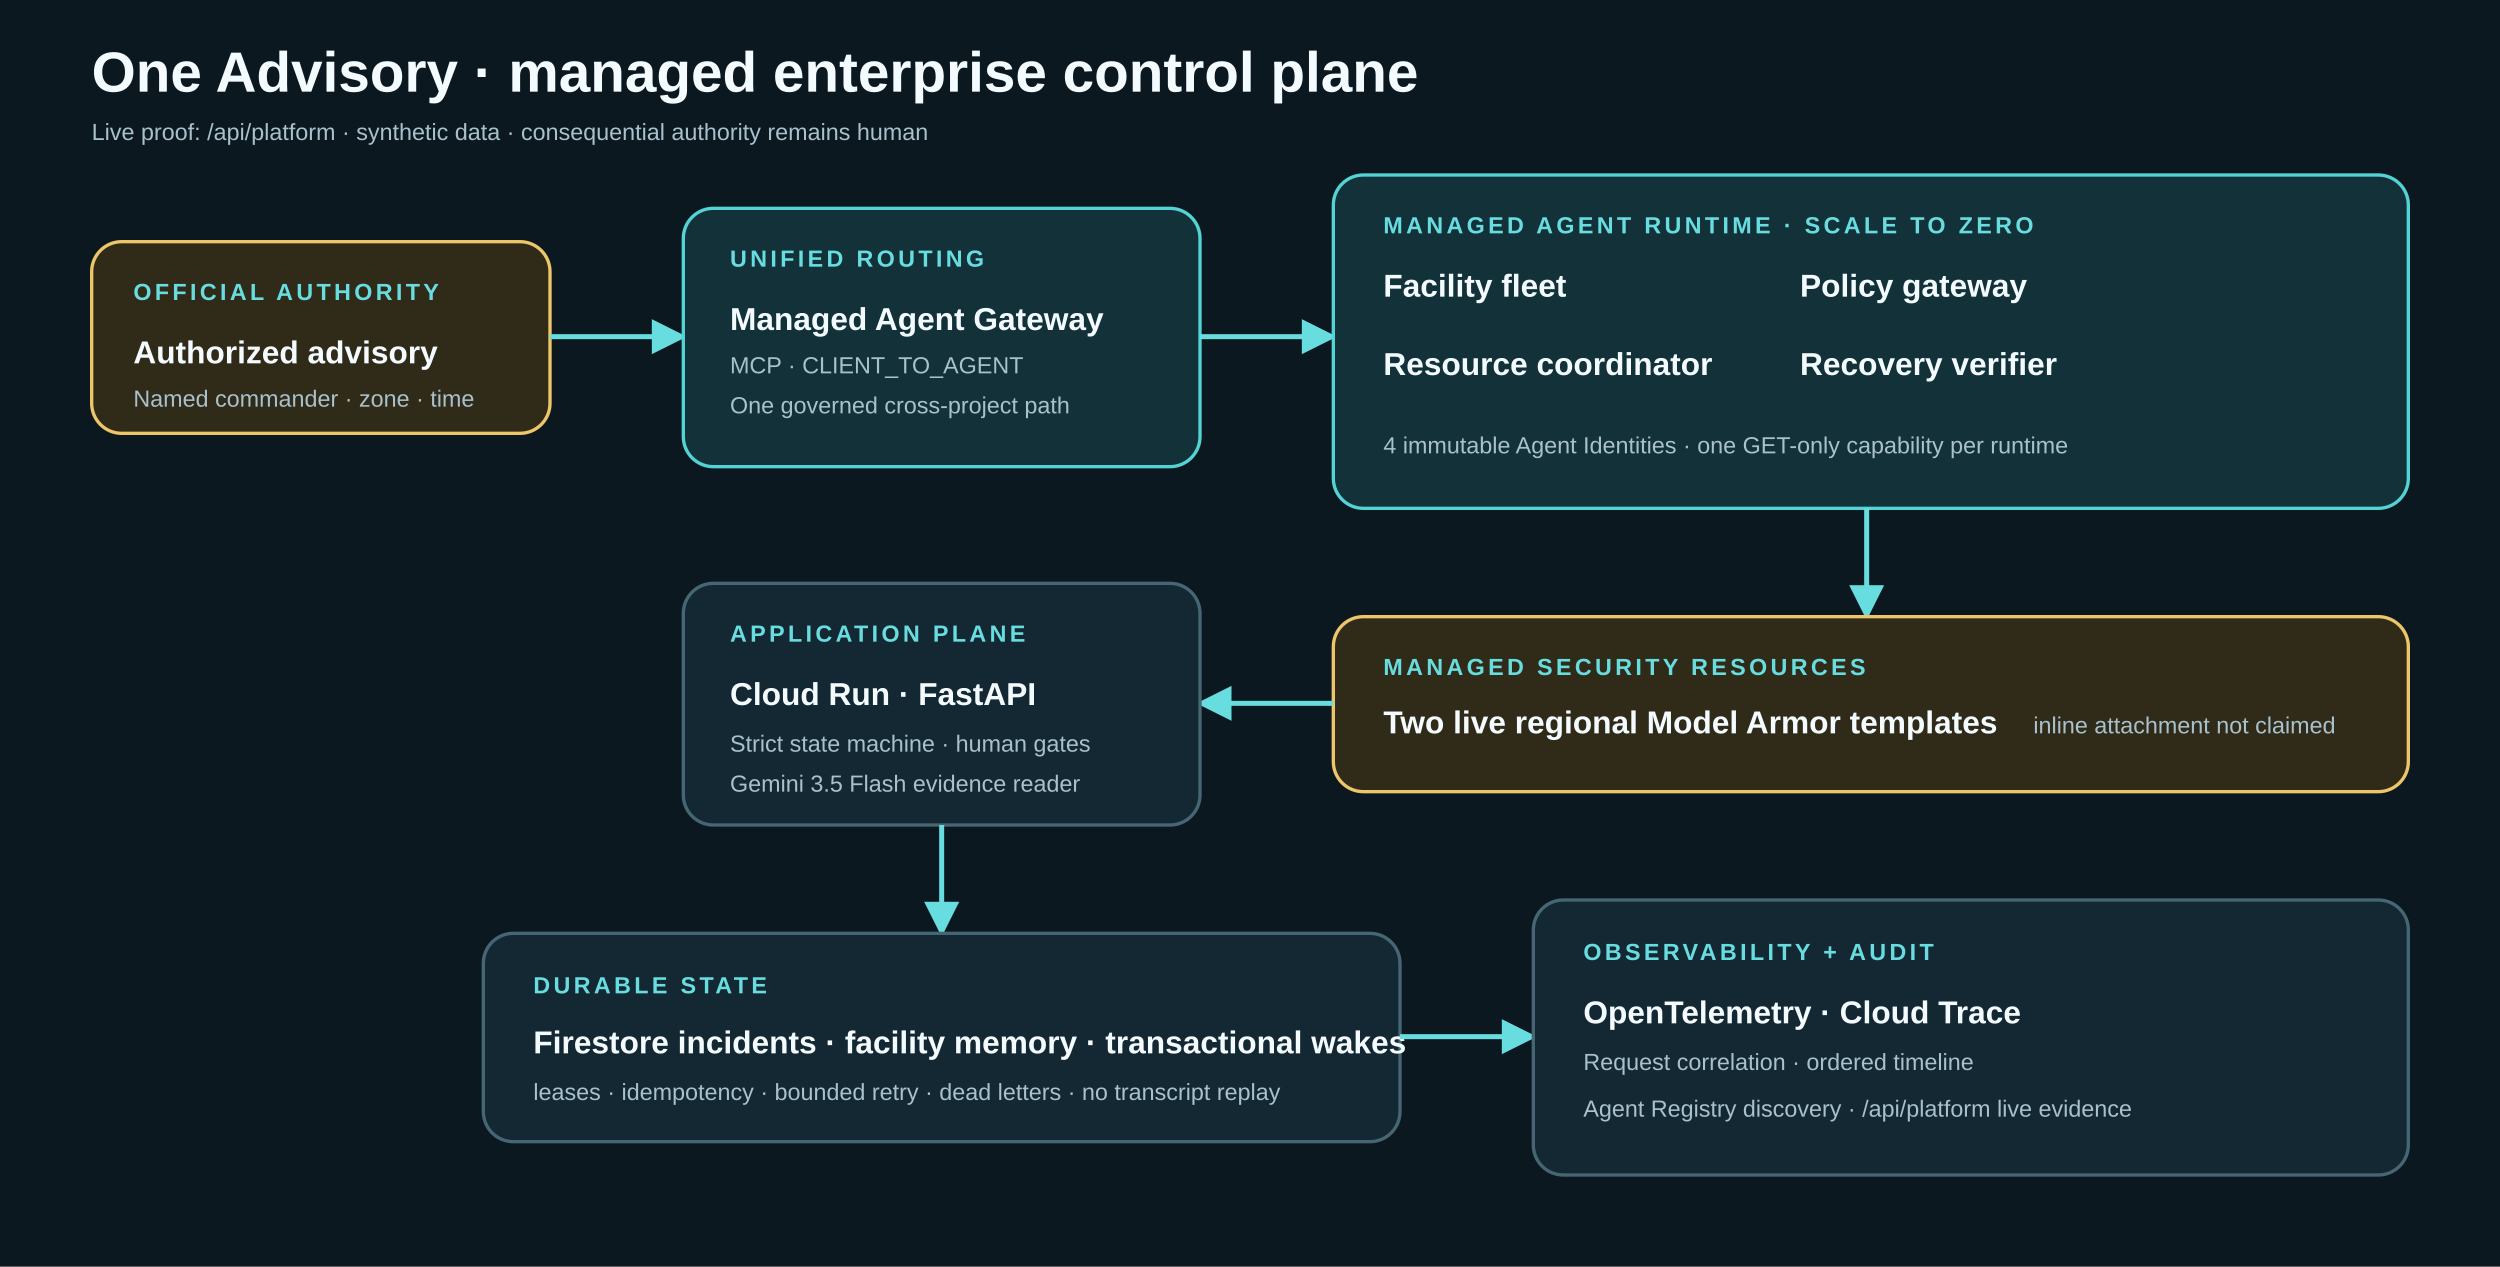
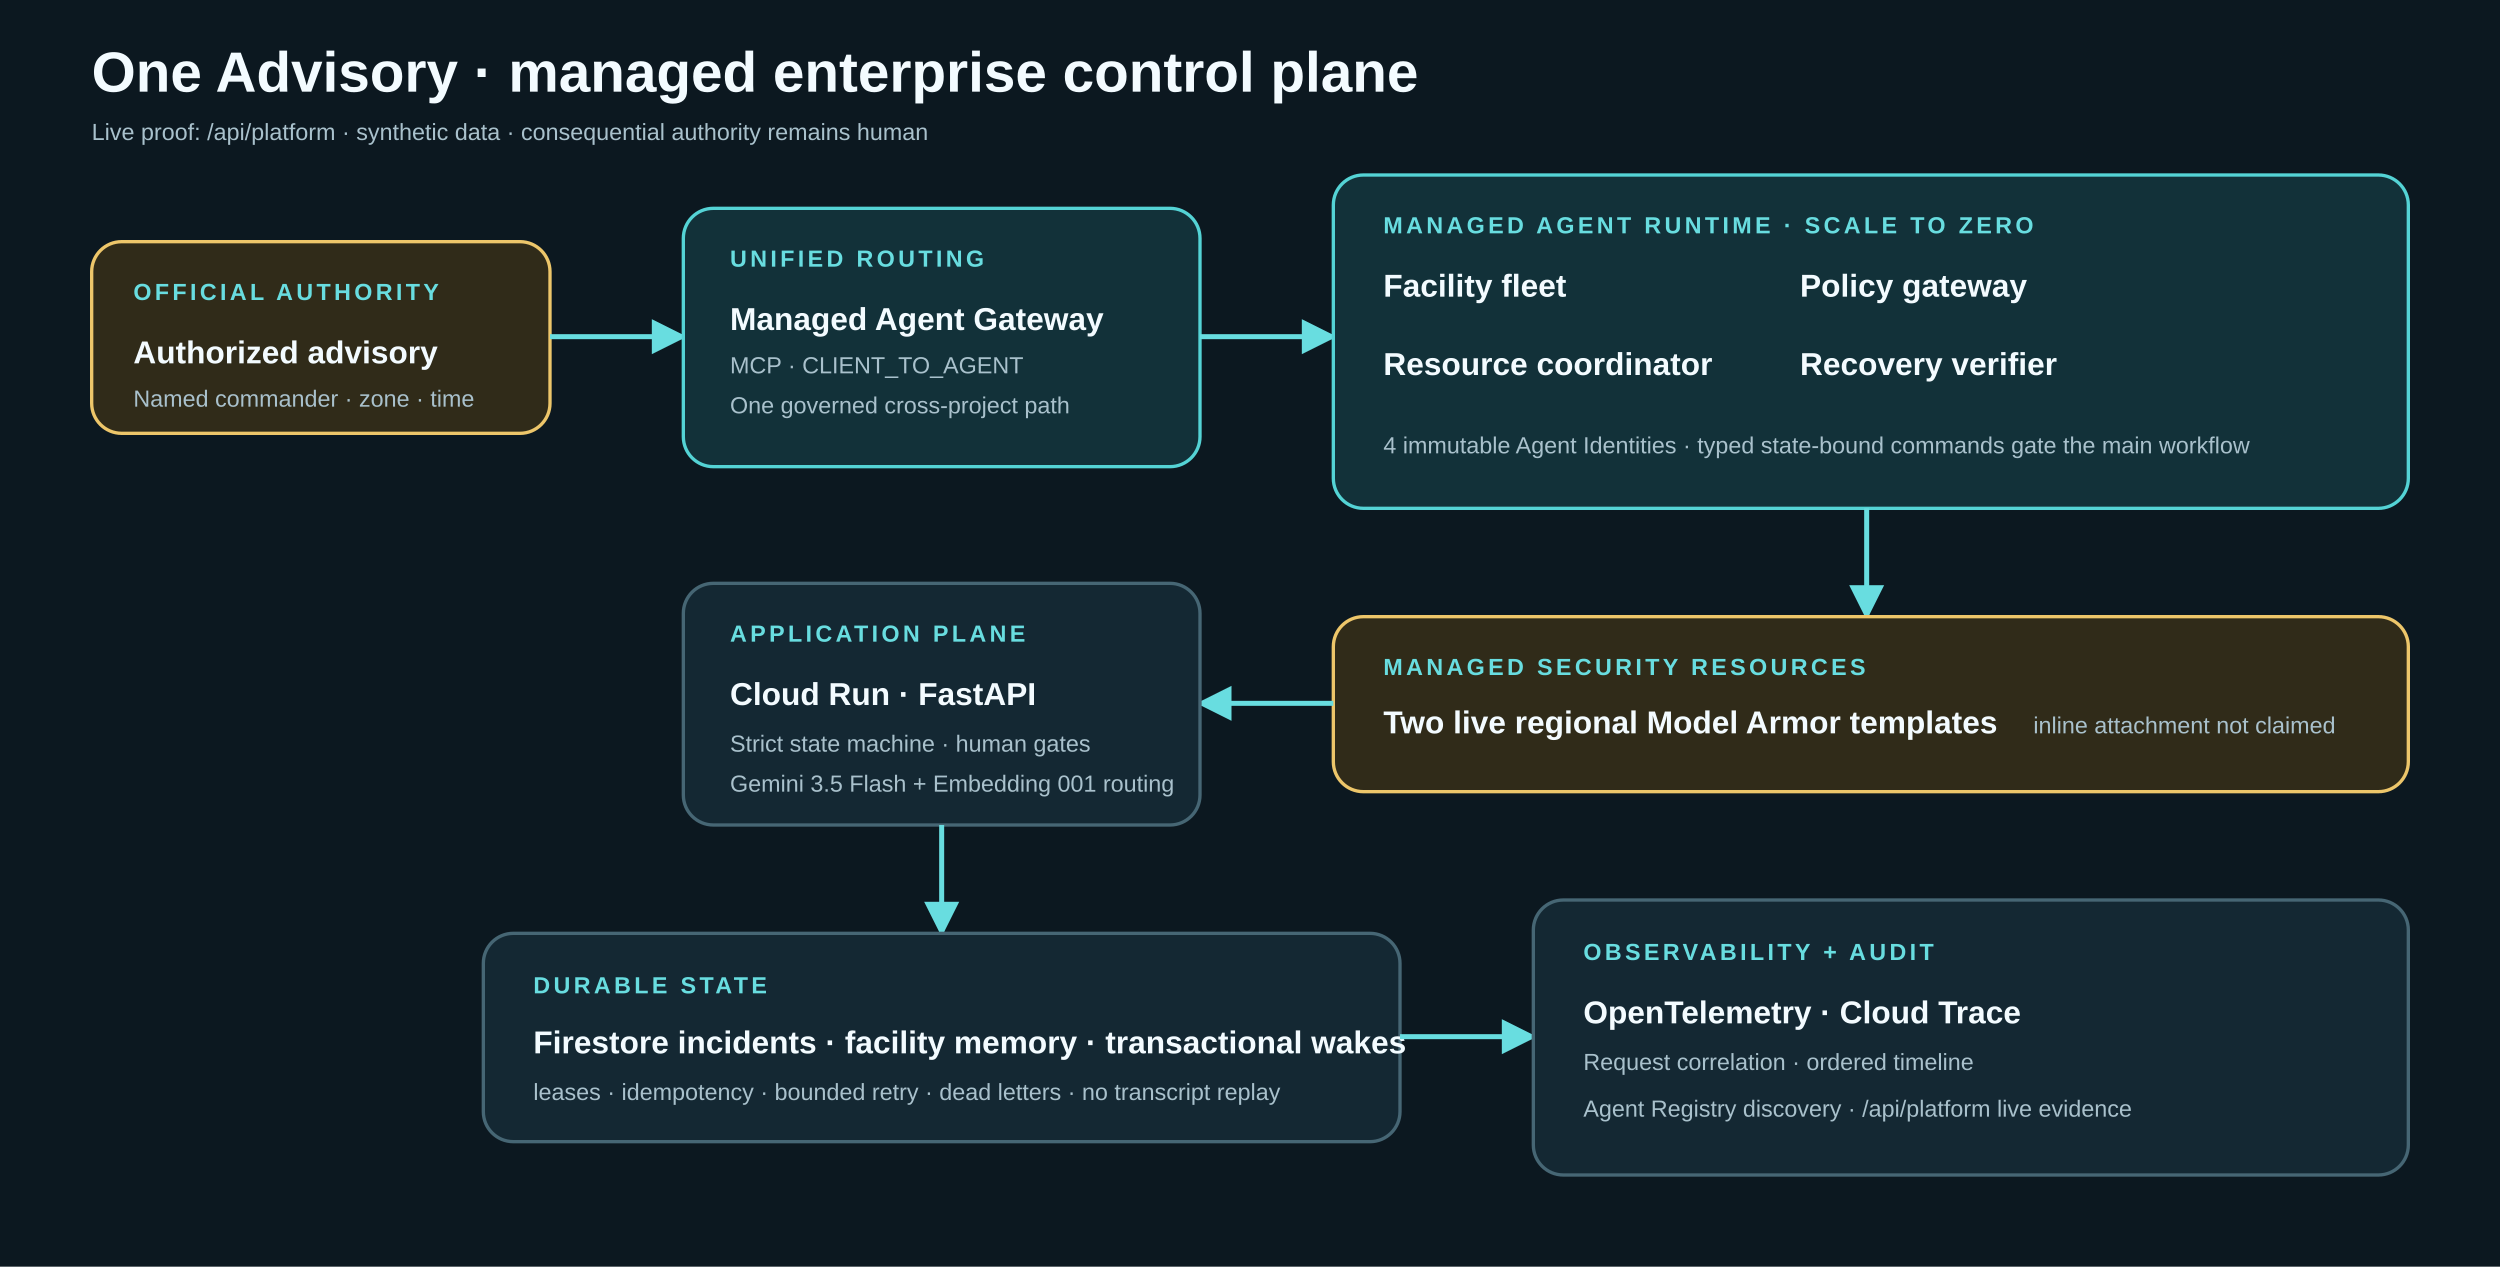
<svg xmlns="http://www.w3.org/2000/svg" width="1500" height="760" viewBox="0 0 1500 760" role="img" aria-labelledby="title desc">
  <rect width="1500" height="760" fill="#0c1820" />
  <style>.h{font:700 34px Arial;fill:#f3fbff}.k{font:700 14px Arial;fill:#68dde0;letter-spacing:2px}.t{font:700 19px Arial;fill:#f3fbff}.n{font:14px Arial;fill:#a9c1cc}.b{fill:#142833;stroke:#466674;stroke-width:2}.c{fill:#123139;stroke:#54d3d5;stroke-width:2}.s{fill:#302b19;stroke:#edc66a;stroke-width:2}.a{stroke:#68dde0;stroke-width:3;fill:none;marker-end:url(#m)}</style>
  <defs>
    <marker id="m" viewBox="0 0 10 10" refX="9" refY="5" markerWidth="7" markerHeight="7" orient="auto">
      <path d="M0 0L10 5L0 10z" fill="#68dde0" />
    </marker>
  </defs>
  <text x="55" y="55" class="h">One Advisory · managed enterprise control plane</text>
  <text x="55" y="84" class="n">Live proof: /api/platform · synthetic data · consequential authority remains human</text>
  <rect class="s" x="55" y="145" rx="18" width="275" height="115" />
  <text x="80" y="180" class="k">OFFICIAL AUTHORITY</text>
  <text x="80" y="218" class="t">Authorized advisory</text>
  <text x="80" y="244" class="n">Named commander · zone · time</text>
  <path class="a" d="M330 202H410" />
  <rect class="c" x="410" y="125" rx="18" width="310" height="155" />
  <text x="438" y="160" class="k">UNIFIED ROUTING</text>
  <text x="438" y="198" class="t">Managed Agent Gateway</text>
  <text x="438" y="224" class="n">MCP · CLIENT_TO_AGENT</text>
  <text x="438" y="248" class="n">One governed cross-project path</text>
  <path class="a" d="M720 202H800" />
  <rect class="c" x="800" y="105" rx="18" width="645" height="200" />
  <text x="830" y="140" class="k">MANAGED AGENT RUNTIME · SCALE TO ZERO</text>
  <text x="830" y="178" class="t">Facility fleet</text>
  <text x="1080" y="178" class="t">Policy gateway</text>
  <text x="830" y="225" class="t">Resource coordinator</text>
  <text x="1080" y="225" class="t">Recovery verifier</text>
-   <text x="830" y="272" class="n">4 immutable Agent Identities · one GET-only capability per runtime</text>
+   <text x="830" y="272" class="n">4 immutable Agent Identities · typed state-bound commands gate the main workflow</text>
  <path class="a" d="M1120 305V370" />
  <rect class="s" x="800" y="370" rx="18" width="645" height="105" />
  <text x="830" y="405" class="k">MANAGED SECURITY RESOURCES</text>
  <text x="830" y="440" class="t">Two live regional Model Armor templates</text>
  <text x="1220" y="440" class="n">inline attachment not claimed</text>
  <path class="a" d="M800 422H720" />
  <rect class="b" x="410" y="350" rx="18" width="310" height="145" />
  <text x="438" y="385" class="k">APPLICATION PLANE</text>
  <text x="438" y="423" class="t">Cloud Run · FastAPI</text>
  <text x="438" y="451" class="n">Strict state machine · human gates</text>
-   <text x="438" y="475" class="n">Gemini 3.5 Flash evidence reader</text>
+   <text x="438" y="475" class="n">Gemini 3.5 Flash + Embedding 001 routing</text>
  <path class="a" d="M565 495V560" />
  <rect class="b" x="290" y="560" rx="18" width="550" height="125" />
  <text x="320" y="596" class="k">DURABLE STATE</text>
  <text x="320" y="632" class="t">Firestore incidents · facility memory · transactional wakes</text>
  <text x="320" y="660" class="n">leases · idempotency · bounded retry · dead letters · no transcript replay</text>
  <path class="a" d="M840 622H920" />
  <rect class="b" x="920" y="540" rx="18" width="525" height="165" />
  <text x="950" y="576" class="k">OBSERVABILITY + AUDIT</text>
  <text x="950" y="614" class="t">OpenTelemetry · Cloud Trace</text>
  <text x="950" y="642" class="n">Request correlation · ordered timeline</text>
  <text x="950" y="670" class="n">Agent Registry discovery · /api/platform live evidence</text>
</svg>
